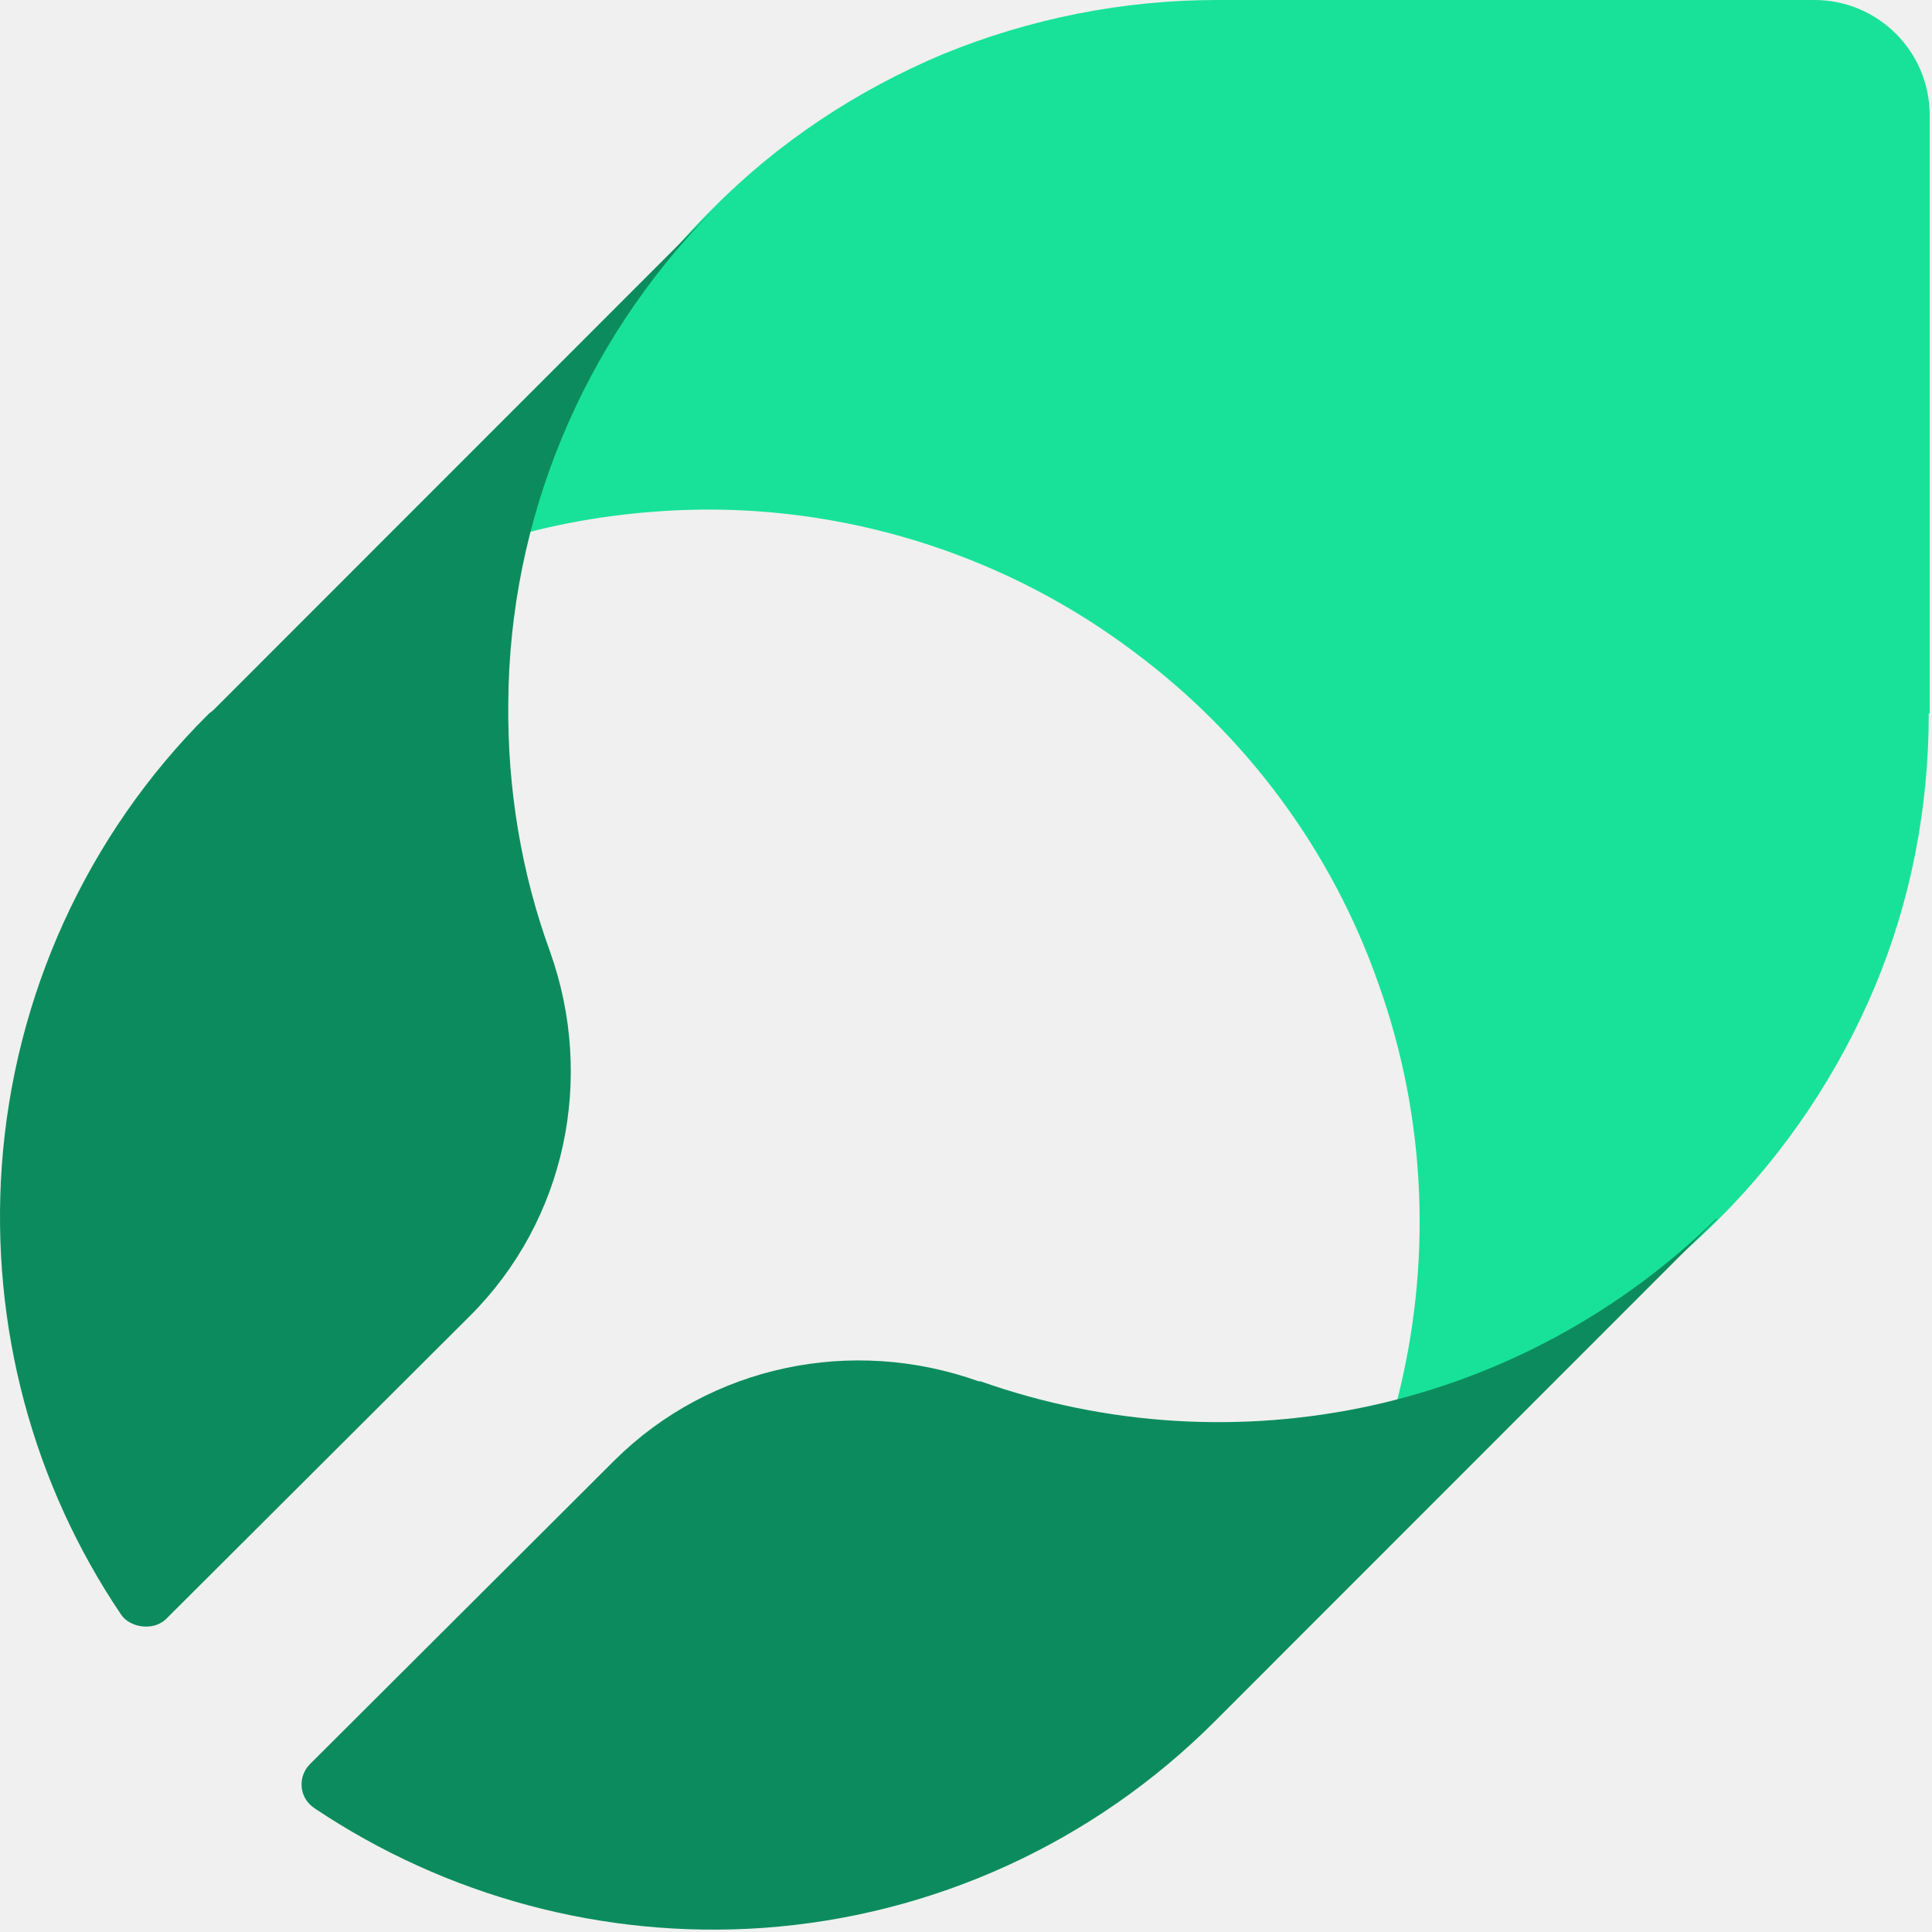
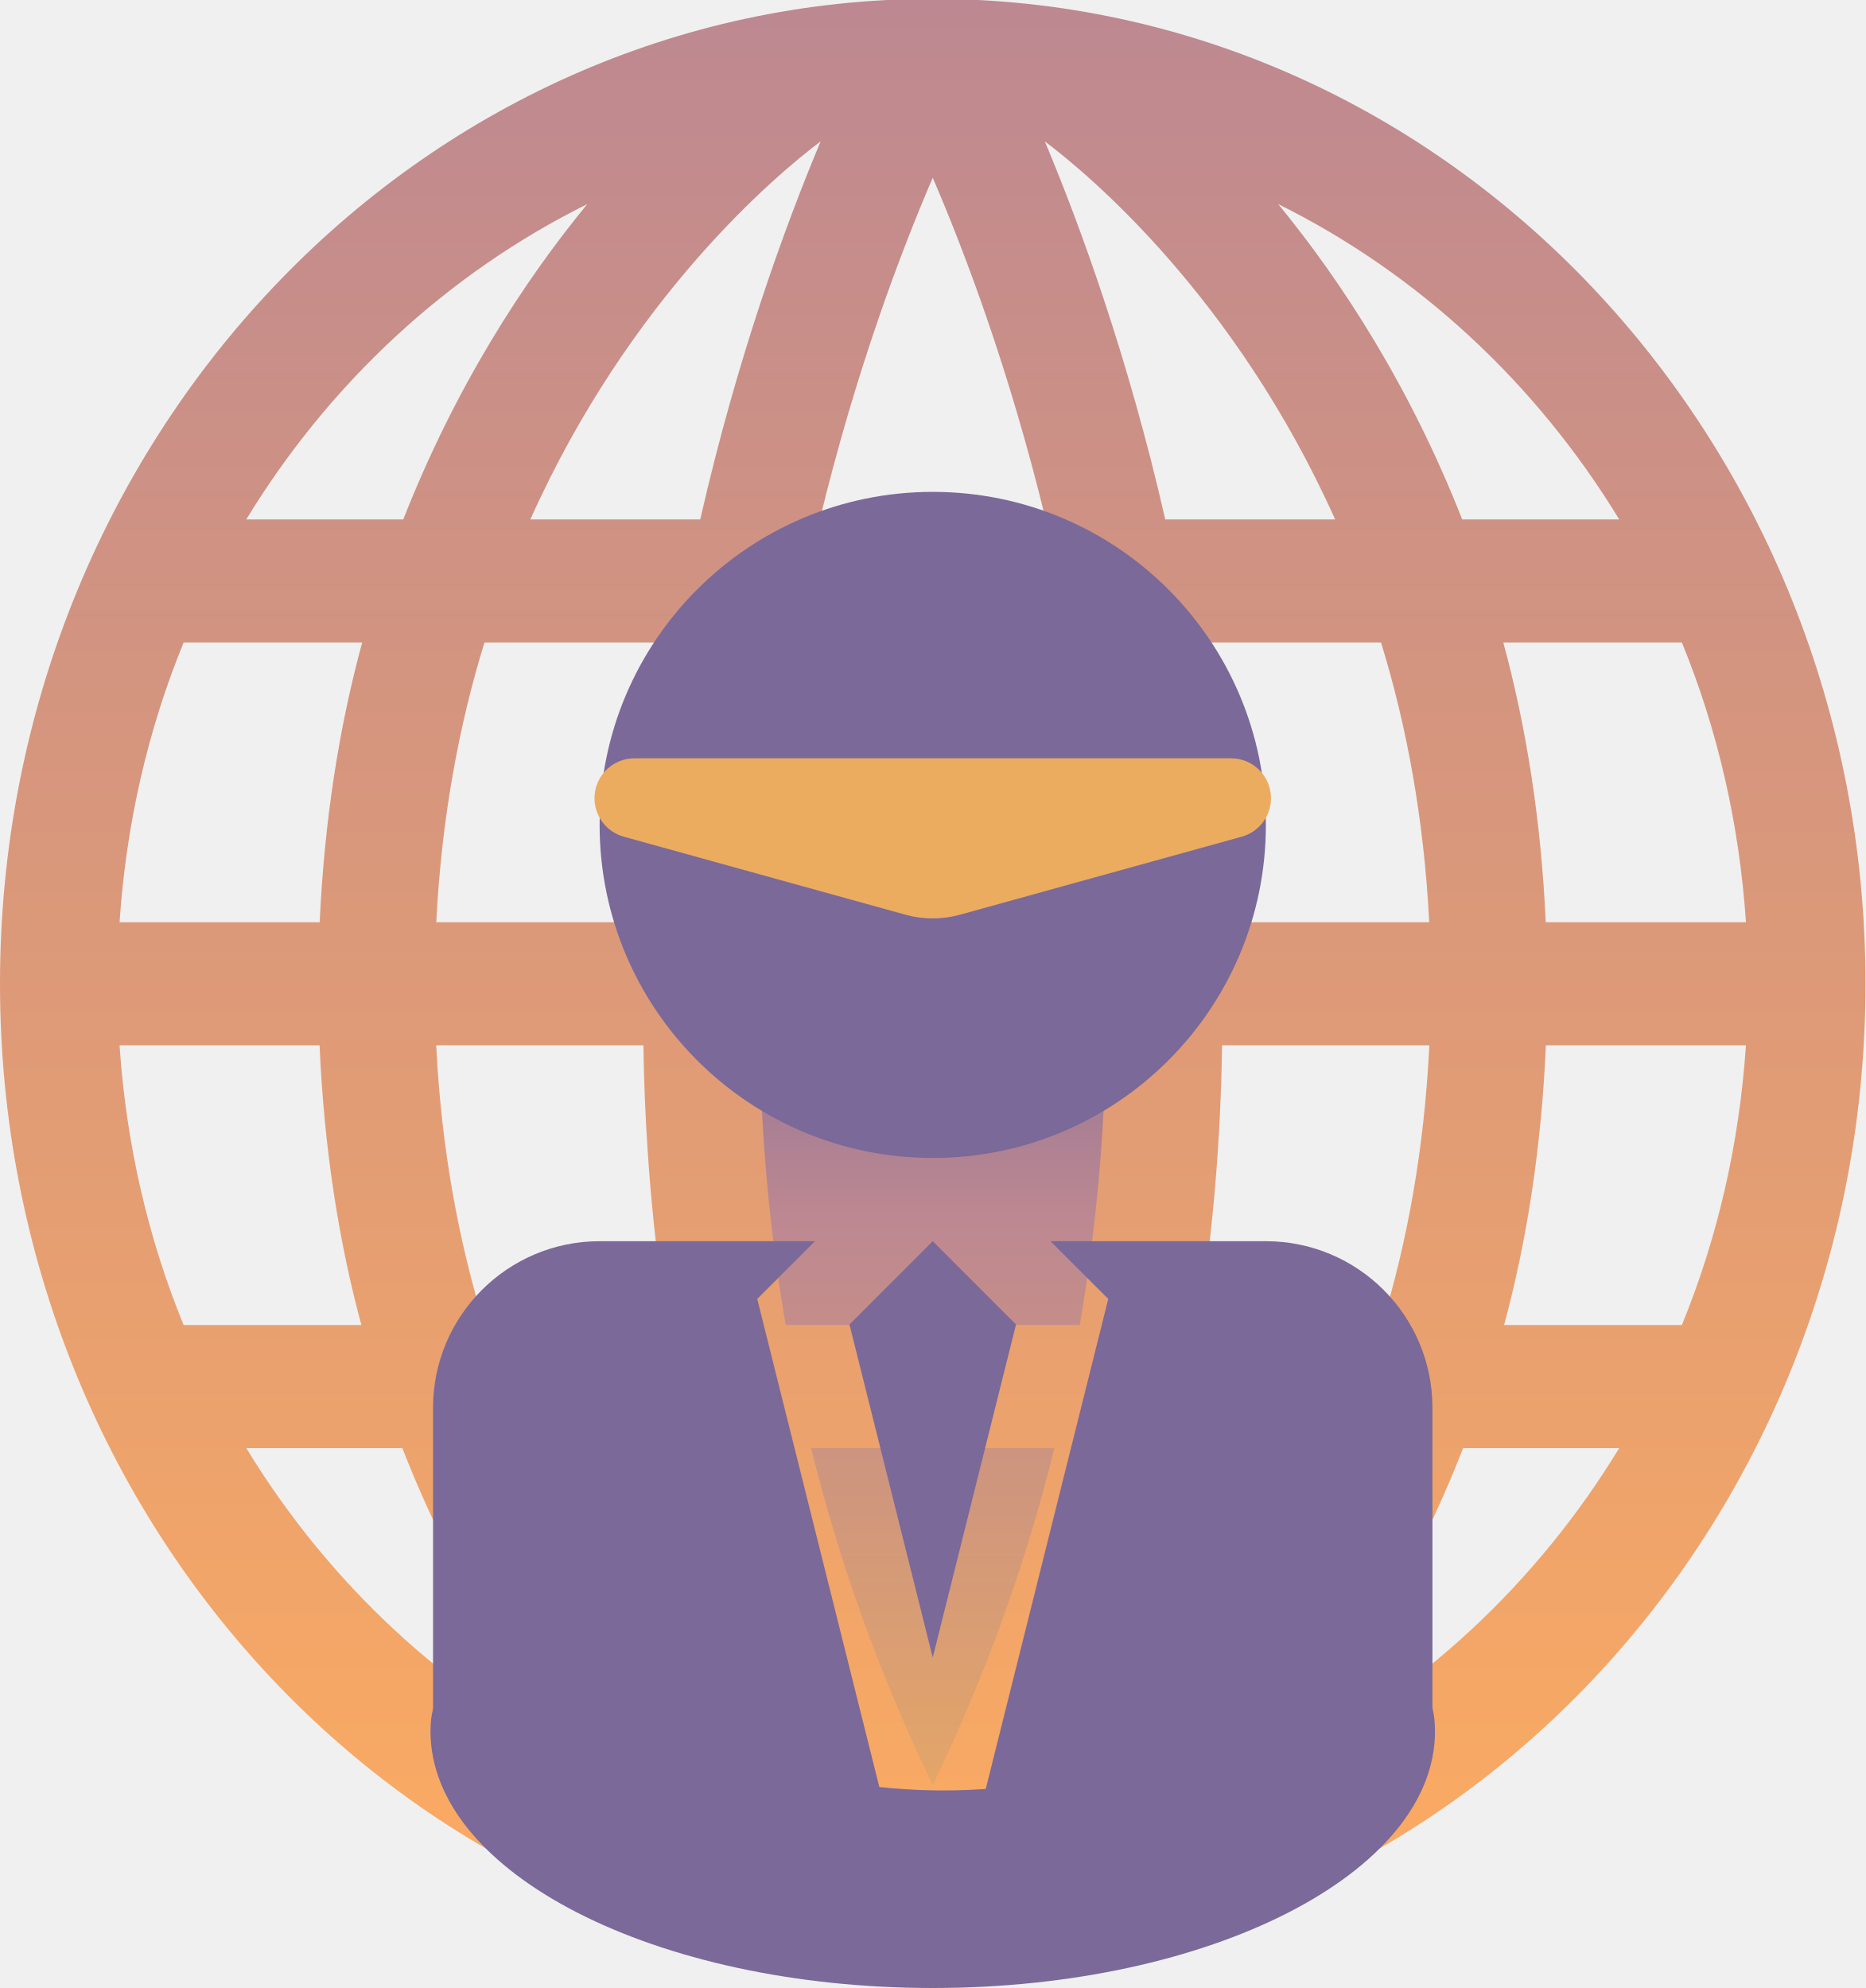
- <svg xmlns="http://www.w3.org/2000/svg" width="502" height="502" viewBox="0 0 502 502" fill="none">
-   <path d="M501.402 185.33V29.962C501.402 13.29 487.876 0 471.453 0H316.156C291.763 0 267.611 4.832 245.15 14.014C222.689 23.438 202.16 36.969 185.012 54.367L183.804 55.575C161.101 78.53 144.92 107.042 136.708 138.454C151.441 134.588 166.656 132.655 181.871 132.413C222.447 131.93 262.298 144.978 294.661 169.383C323.885 191.13 346.104 221.092 358.18 255.645C370.739 290.681 372.188 328.859 362.769 364.862C393.925 356.647 422.666 340.457 445.611 317.744L446.818 316.536C463.966 299.38 477.732 278.841 487.151 256.37C496.571 233.898 501.16 209.735 501.16 185.33H501.402Z" fill="#18E299" />
-   <path d="M132.071 182.706C132.312 135.044 151.32 89.307 184.764 55.125L55.557 184.391C55.076 184.873 54.594 185.113 54.113 185.595C22.593 216.888 3.586 258.774 0.458 303.066C-2.43 344.47 8.397 385.392 31.496 419.575C33.699 422.835 39.677 423.907 43.046 420.778L122.206 341.822C146.989 317.028 154.689 280.198 142.899 247.219C135.44 226.758 131.831 204.852 132.071 182.706Z" fill="#0C8C5E" />
-   <path d="M446.067 316.547C421.284 340.86 390.245 357.71 356.56 365.172C322.634 372.635 287.506 370.468 254.783 358.914C254.783 358.914 254.542 358.914 254.301 358.914C221.338 347.118 184.525 354.821 159.742 379.375L80.581 458.331C77.212 461.701 77.694 467.238 81.784 469.885C115.95 492.754 156.855 503.827 198.24 500.938C242.512 497.809 284.137 478.792 315.656 447.258L316.859 446.054L446.067 316.788V316.547Z" fill="#0C8C5E" />
+ <svg xmlns="http://www.w3.org/2000/svg" width="91" height="97" viewBox="0 0 91 97" fill="none">
+   <rect x="36" y="26" width="21" height="67" rx="10.5" fill="url(#paint0_linear_3_109)" />
+   <g clip-path="url(#clip0_3_109)">
+     <path d="M45.5 -0.056C20.371 -0.056 0 21.459 0 48C0 74.541 20.371 96.056 45.5 96.056C70.629 96.056 91 74.541 91 48C91 21.459 70.629 -0.056 45.5 -0.056ZM5.832 51.004H15.589C15.806 55.99 16.52 60.553 17.628 64.65H8.957C7.221 60.416 6.156 55.818 5.832 51.004ZM59.536 44.997C59.322 40.169 58.78 35.596 58.047 31.35H67.368C68.609 35.38 69.461 39.924 69.718 44.997H59.536ZM38.328 64.65C37.525 59.969 37.131 55.401 37.058 51.004H53.942C53.869 55.401 53.475 59.969 52.672 64.65H38.328ZM51.433 70.657C50.1 76.063 48.17 81.575 45.499 87.098C42.83 81.575 40.9 76.063 39.567 70.657H51.433ZM37.136 44.997C37.361 40.141 37.942 35.566 38.714 31.35H52.286C53.058 35.566 53.639 40.141 53.865 44.997H37.136ZM39.992 25.343C41.769 18.015 43.965 12.234 45.5 8.674C47.034 12.234 49.23 18.015 51.008 25.343H39.992ZM56.842 25.343C55.027 17.402 52.697 11.023 50.968 6.9C53.117 8.515 60.258 14.485 65.129 25.343H56.842ZM40.031 6.899C38.302 11.022 35.972 17.402 34.158 25.343H25.87C30.742 14.484 37.883 8.514 40.031 6.899ZM32.953 31.35C32.22 35.596 31.678 40.169 31.464 44.997H21.282C21.538 39.924 22.39 35.38 23.631 31.35H32.953ZM15.595 44.997H5.832C6.156 40.182 7.221 35.585 8.957 31.35H17.668C16.551 35.447 15.824 40.006 15.595 44.997ZM21.279 51.004H31.386C31.451 55.408 31.801 59.971 32.545 64.65H23.634C22.383 60.61 21.528 56.065 21.279 51.004ZM33.723 70.657C35.118 76.773 37.19 83.025 40.175 89.301C38.161 87.778 30.838 81.694 25.873 70.657H33.723ZM50.818 89.315C53.807 83.034 55.881 76.778 57.277 70.657H65.184C60.234 81.751 52.88 87.784 50.818 89.315ZM58.455 64.65C59.199 59.971 59.55 55.408 59.614 51.004H69.724C69.479 56.074 68.638 60.618 67.405 64.65H58.455ZM75.409 51.004H85.168C84.844 55.818 83.779 60.416 82.043 64.65H73.371C74.479 60.553 75.192 55.99 75.409 51.004ZM75.403 44.997C75.175 40.006 74.448 35.447 73.332 31.35H82.043C83.779 35.584 84.844 40.182 85.169 44.997H75.403ZM78.986 25.343H71.327C68.784 18.876 65.47 13.759 62.351 9.958C69.174 13.344 74.939 18.695 78.986 25.343ZM28.647 9.959C25.528 13.76 22.214 18.876 19.672 25.343H12.014C16.061 18.695 21.825 13.345 28.647 9.959ZM12.014 70.657H19.626C22.13 77.059 25.397 82.158 28.494 85.963C21.739 82.573 16.03 77.255 12.014 70.657ZM62.507 85.962C65.603 82.157 68.87 77.058 71.373 70.657H78.986C74.97 77.255 69.261 82.573 62.507 85.962Z" fill="url(#paint1_linear_3_109)" />
+   </g>
+   <path d="M70 84.471C70 91.391 59.031 97 45.5 97C31.969 97 21 91.391 21 84.471C21 77.551 32.49 87.362 46.021 87.362C59.552 87.362 70 77.551 70 84.471Z" fill="#7A6999" />
+   <path d="M45.5 56.5C54.482 56.5 61.75 49.224 61.75 40.25C61.75 31.276 54.482 24 45.5 24C36.526 24 29.25 31.276 29.25 40.25C29.25 49.224 36.526 56.5 45.5 56.5ZM41.438 32.125C43.774 34.468 45.5 40.25 57.688 40.25C57.688 46.971 52.221 52.438 45.5 52.438C38.779 52.438 33.312 46.971 33.312 40.25C33.312 40.25 38.041 37.39 41.438 32.125Z" fill="#7A6999" />
+   <path d="M45.5 60.562L41.438 64.625L45.5 80.875L49.562 64.625L45.5 60.562Z" fill="#7A6999" />
+   <path d="M61.75 60.562H51.245L54.062 63.379L47.658 89H61.75H65.812C68.058 89 69.875 87.183 69.875 84.938V68.688C69.875 64.201 66.241 60.562 61.75 60.562Z" fill="#7A6999" />
+   <path d="M39.755 60.562H29.25C24.767 60.562 21.125 64.201 21.125 68.688V84.938C21.125 87.183 22.942 89 25.188 89H29.25H43.346L36.938 63.379L39.755 60.562Z" fill="#7A6999" />
+   <ellipse cx="45.5" cy="40.5" rx="13.5" ry="12.5" fill="#7A6999" />
+   <path d="M29 38.947C29 37.872 29.872 37 30.947 37H60.053C61.128 37 62 37.872 62 38.947C62 39.823 61.416 40.59 60.573 40.824L46.835 44.63C45.961 44.872 45.038 44.872 44.165 44.63L30.427 40.824C29.584 40.59 29 39.823 29 38.947Z" fill="#ECAC5F" />
+   <defs>
+     <linearGradient id="paint0_linear_3_109" x1="46.5" y1="26" x2="46.5" y2="93" gradientUnits="userSpaceOnUse">
+       <stop offset="0.245" stop-color="#7A6999" />
+       <stop offset="0.5" stop-color="#BD8891" />
+       <stop offset="1" stop-color="#ECAC5F" />
+     </linearGradient>
+     <linearGradient id="paint1_linear_3_109" x1="45.5" y1="-0.056" x2="45.5" y2="96.056" gradientUnits="userSpaceOnUse">
+       <stop stop-color="#BD8891" />
+       <stop offset="1" stop-color="#FEAC5F" />
+     </linearGradient>
+     <clipPath id="clip0_3_109">
+       <rect width="91" height="95" fill="white" />
+     </clipPath>
+   </defs>
</svg>
